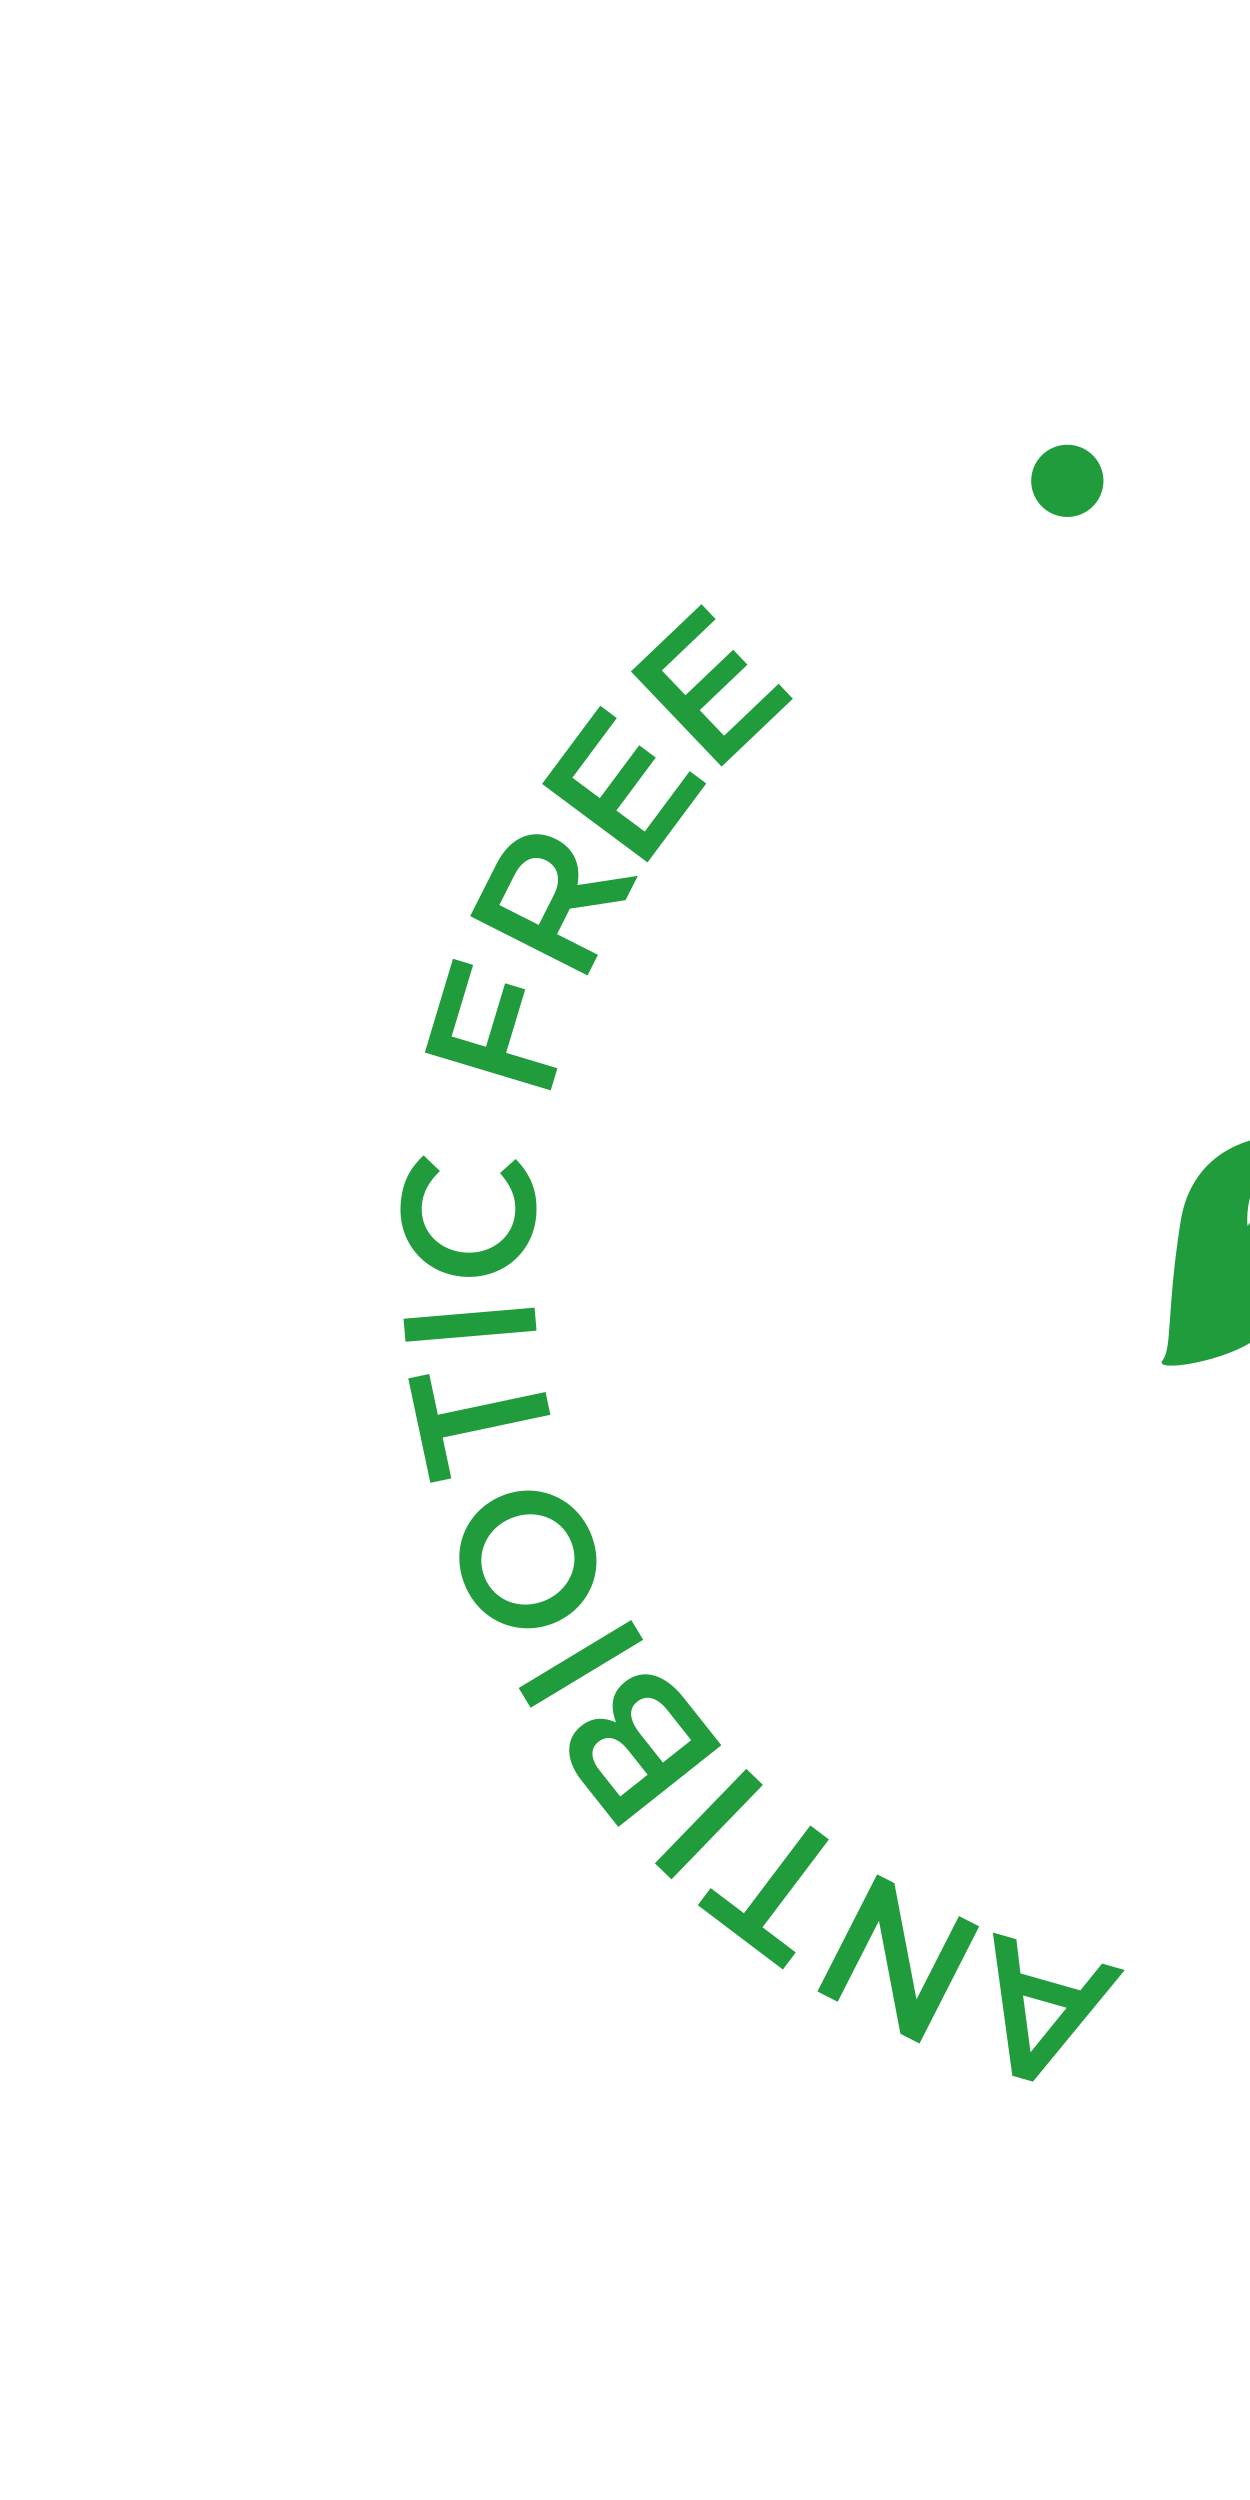
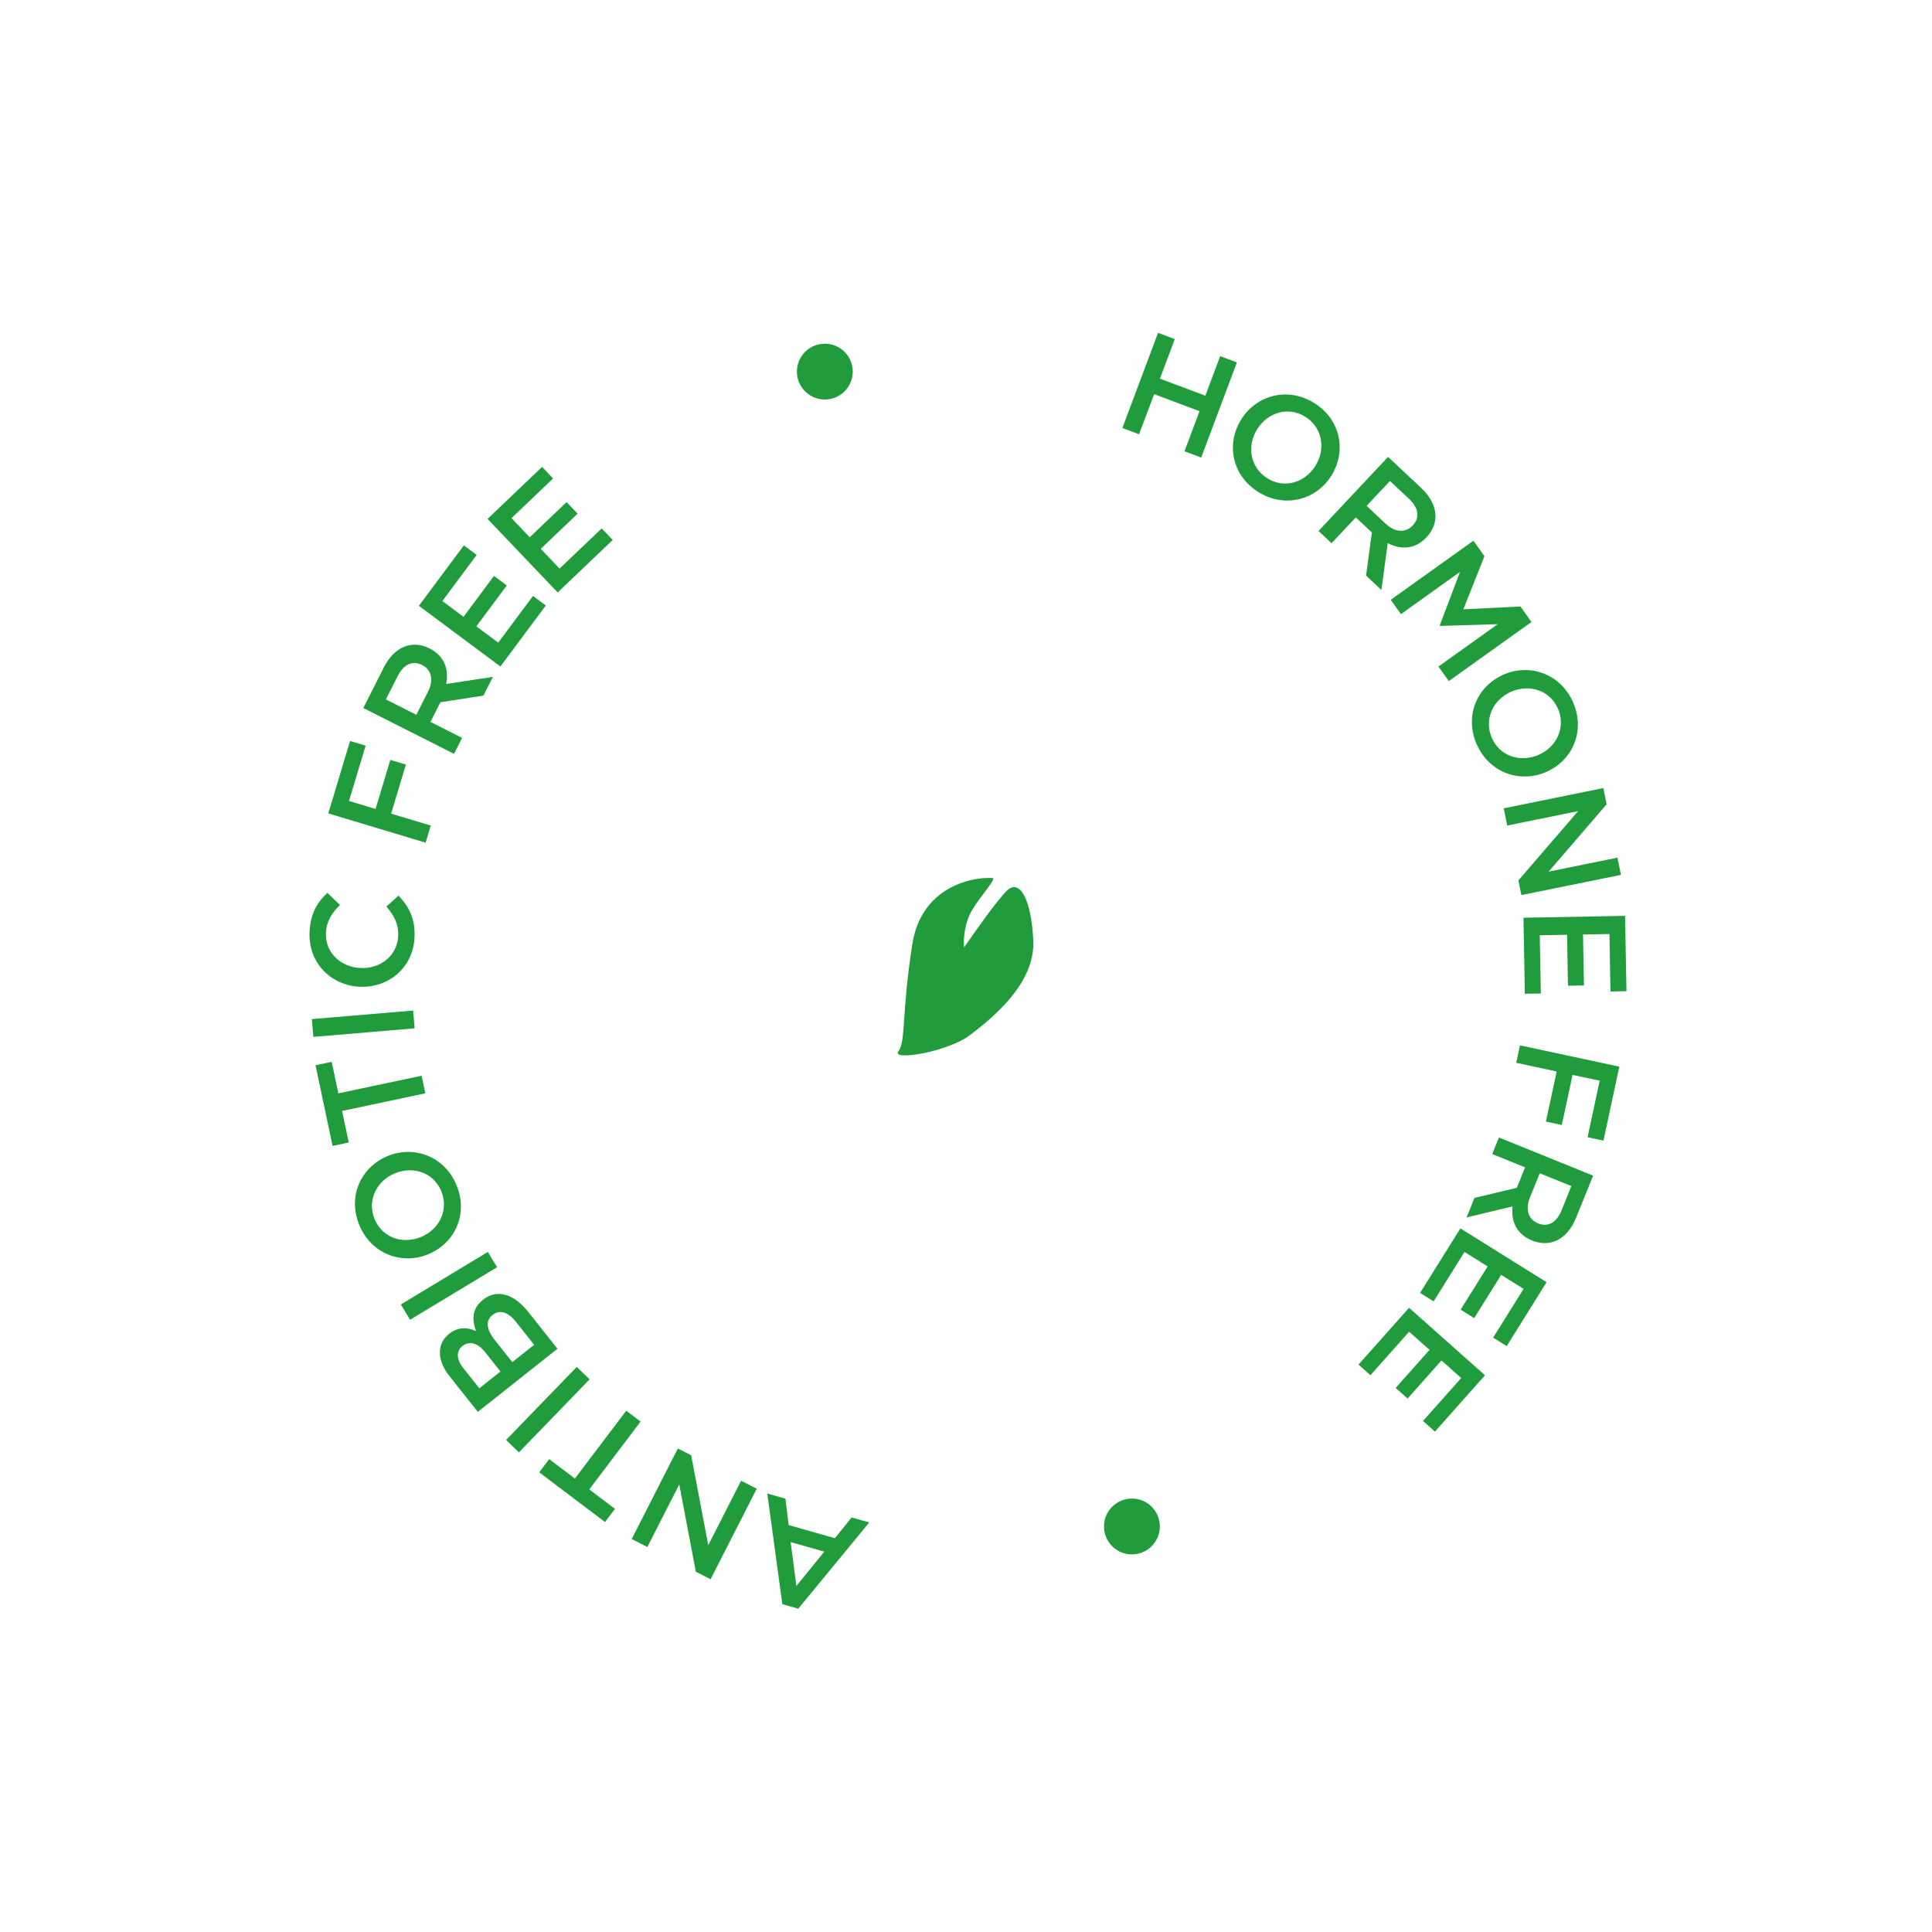
- <svg xmlns="http://www.w3.org/2000/svg" width="173" height="346" viewBox="0 0 173 346" fill="none">
+ <svg xmlns="http://www.w3.org/2000/svg" width="346" height="346" viewBox="0 0 346 346" fill="none">
  <path d="M155.669 272.654L152.518 271.759L149.517 275.474L141.238 273.123L140.663 268.392L137.411 267.469L140.107 287.289L142.959 288.099L155.669 272.654ZM147.617 277.881L142.627 284.032L141.59 276.169L147.617 277.881Z" fill="#209C3C" />
  <path d="M135.525 266.612L132.722 265.183L126.841 276.719L123.781 260.625L121.395 259.409L113.129 275.623L115.932 277.052L121.647 265.841L124.618 281.481L127.259 282.827L135.525 266.612Z" fill="#209C3C" />
  <path d="M114.722 254.584L112.151 252.64L102.961 264.793L98.357 261.311L96.57 263.675L108.349 272.582L110.137 270.218L105.533 266.737L114.722 254.584Z" fill="#209C3C" />
  <path d="M105.587 247.027L103.289 244.803L90.633 257.882L92.931 260.106L105.587 247.027Z" fill="#209C3C" />
  <path d="M99.834 241.543L94.599 234.943C92.079 231.765 89.05 230.75 86.504 232.769C84.528 234.336 84.491 236.257 85.245 238.38C83.855 237.756 82.163 237.506 80.452 238.863C79.454 239.654 78.938 240.594 78.807 241.727C78.639 243.188 79.208 244.827 80.501 246.456L85.574 252.853L99.834 241.543ZM89.629 245.622L85.84 248.627L82.98 245.021C81.704 243.412 81.685 241.966 82.806 241.078C84.15 240.011 85.638 240.59 86.914 242.199L89.629 245.622ZM95.658 240.84L91.747 243.942L88.597 239.969C87.029 237.993 86.983 236.47 88.185 235.517C89.509 234.467 91.005 234.973 92.362 236.684L95.658 240.84Z" fill="#209C3C" />
  <path d="M89.019 226.945L87.366 224.208L71.786 233.617L73.44 236.354L89.019 226.945Z" fill="#209C3C" />
  <path d="M81.76 212.243C79.616 207.08 74.138 205.076 69.408 207.041C64.63 209.026 62.212 214.253 64.356 219.416C66.501 224.578 71.978 226.582 76.709 224.617C81.487 222.632 83.905 217.405 81.76 212.243ZM79.027 213.322C80.413 216.659 78.688 220.163 75.422 221.52C72.109 222.896 68.476 221.674 67.09 218.337C65.703 214.999 67.429 211.495 70.695 210.139C74.008 208.762 77.641 209.984 79.027 213.322Z" fill="#209C3C" />
  <path d="M76.171 195.804L75.504 192.65L60.598 195.806L59.403 190.159L56.503 190.773L59.562 205.221L62.461 204.607L61.266 198.96L76.171 195.804Z" fill="#209C3C" />
  <path d="M74.254 184.164L73.985 180.977L55.849 182.511L56.119 185.697L74.254 184.164Z" fill="#209C3C" />
  <path d="M74.234 167.932C74.402 164.53 73.258 162.391 71.378 160.398L69.199 162.347C70.577 163.977 71.415 165.45 71.305 167.683C71.133 171.163 68.1 173.538 64.543 173.363C60.933 173.185 58.201 170.525 58.373 167.045C58.475 164.968 59.461 163.454 60.883 162.067L58.621 159.899C56.873 161.556 55.605 163.524 55.439 166.874C55.168 172.38 59.21 176.458 64.377 176.713C69.649 176.973 73.973 173.229 74.234 167.932Z" fill="#209C3C" />
  <path d="M76.223 150.912L77.144 147.849L70.047 145.716L72.69 136.926L69.902 136.088L67.259 144.877L62.503 143.447L65.483 133.538L62.694 132.699L58.794 145.671L76.223 150.912Z" fill="#209C3C" />
  <path d="M81.312 135.003L82.754 132.149L77.091 129.289L78.873 125.761L86.575 124.583L88.274 121.218L79.909 122.498C80.408 119.895 79.615 117.485 76.946 116.137C73.813 114.555 70.646 115.752 68.723 119.558L65.066 126.799L81.312 135.003ZM74.561 128.011L69.107 125.257L71.206 121.103C72.272 118.991 73.857 118.218 75.597 119.097C77.291 119.953 77.703 121.791 76.671 123.834L74.561 128.011Z" fill="#209C3C" />
  <path d="M89.614 119.363L97.75 108.435L95.456 106.727L89.23 115.09L85.309 112.171L90.759 104.851L88.465 103.143L83.015 110.463L79.22 107.637L85.368 99.379L83.075 97.671L75.016 108.494L89.614 119.363Z" fill="#209C3C" />
  <path d="M99.873 106.102L109.733 96.701L107.76 94.631L100.214 101.826L96.841 98.288L103.446 91.99L101.472 89.921L94.867 96.218L91.602 92.793L99.053 85.688L97.08 83.618L87.314 92.93L99.873 106.102Z" fill="#209C3C" />
+   <path d="M201.004 76.649L203.998 77.772L206.692 70.591L214.823 73.64L212.129 80.822L215.123 81.945L221.515 64.904L218.521 63.781L215.864 70.865L207.733 67.816L210.39 60.731L207.395 59.608L201.004 76.649Z" fill="#209C3C" />
+   <path d="M225.357 88.118C230.098 91.078 235.723 89.532 238.435 85.187C241.175 80.799 240.111 75.138 235.37 72.178C230.628 69.218 225.004 70.764 222.291 75.109C219.551 79.497 220.615 85.158 225.357 88.118ZM226.957 85.653C223.891 83.74 223.264 79.884 225.136 76.885C227.036 73.841 230.704 72.729 233.77 74.642C236.835 76.556 237.463 80.412 235.59 83.411C233.69 86.455 230.022 87.567 226.957 85.653Z" fill="#209C3C" />
+   <path d="M236.133 95.095L238.465 97.283L242.806 92.657L245.688 95.362L244.646 103.083L247.395 105.663L248.526 97.276C250.883 98.489 253.418 98.409 255.464 96.228C257.866 93.669 257.612 90.292 254.503 87.374L248.587 81.823L236.133 95.095ZM244.746 90.591L248.927 86.135L252.32 89.32C254.046 90.939 254.34 92.677 253.006 94.099C251.707 95.483 249.827 95.359 248.158 93.793L244.746 90.591Z" fill="#209C3C" />
+   <path d="M249.063 107.421L250.892 109.981L261.468 102.42L257.842 112.012L257.902 112.096L268.224 111.781L257.606 119.372L259.466 121.973L274.271 111.389L272.291 108.618L262.069 109.118L265.849 99.608L263.868 96.837L249.063 107.421Z" fill="#209C3C" />
+   <path d="M264.427 133.209C266.627 138.348 272.125 140.294 276.834 138.279C281.591 136.243 283.953 130.99 281.753 125.851C279.554 120.712 274.055 118.766 269.346 120.781C264.59 122.817 262.228 128.07 264.427 133.209ZM267.149 132.101C265.727 128.779 267.415 125.256 270.666 123.865C273.965 122.453 277.61 123.636 279.032 126.959C280.454 130.281 278.766 133.804 275.515 135.195C272.216 136.607 268.571 135.424 267.149 132.101Z" fill="#209C3C" />
+   <path d="M269.302 144.761L269.929 147.844L282.618 145.265L271.928 157.679L272.461 160.303L290.297 156.678L289.67 153.595L277.338 156.101L287.728 144.04L287.138 141.136L269.302 144.761Z" fill="#209C3C" />
+   <path d="M272.837 164.352L273.085 177.974L275.944 177.922L275.755 167.497L280.642 167.409L280.808 176.533L283.667 176.481L283.502 167.357L288.233 167.271L288.42 177.565L291.279 177.513L291.034 164.022L272.837 164.352Z" fill="#209C3C" />
+   <path d="M272.208 187.21L271.538 190.337L278.783 191.891L276.858 200.865L279.705 201.476L281.63 192.502L286.486 193.544L284.316 203.661L287.163 204.272L290.004 191.027L272.208 187.21Z" fill="#209C3C" />
+   <path d="M268.444 203.714L267.244 206.678L273.124 209.06L271.64 212.723L264.061 214.534L262.646 218.028L270.877 216.06C270.595 218.695 271.584 221.032 274.355 222.154C277.609 223.472 280.666 222.018 282.267 218.066L285.313 210.547L268.444 203.714ZM275.75 210.124L281.413 212.418L279.666 216.731C278.778 218.924 277.263 219.825 275.455 219.093C273.696 218.381 273.134 216.582 273.993 214.461L275.75 210.124Z" fill="#209C3C" />
+   <path d="M261.54 219.986L254.325 231.543L256.751 233.058L262.273 224.214L266.419 226.802L261.586 234.544L264.012 236.058L268.845 228.317L272.859 230.823L267.406 239.557L269.832 241.071L276.979 229.625L261.54 219.986Z" fill="#209C3C" />
+   <path d="M252.345 234.206L243.293 244.388L245.431 246.289L252.357 238.496L256.011 241.744L249.948 248.564L252.085 250.465L258.148 243.644L261.685 246.788L254.845 254.483L256.982 256.383L265.947 246.298L252.345 234.206Z" fill="#209C3C" />
  <path d="M174.081 163C172.63 165.482 172.527 168.49 172.657 169.683C174.464 167.028 178.525 161.277 180.319 159.515C182.56 157.313 184.718 160.92 185.049 168.523C185.38 176.126 177.778 182.272 173.755 185.343C169.733 188.413 159.544 190.052 160.896 188.284C162.248 186.516 161.435 181.588 163.385 169.101C164.944 159.113 173.578 157.033 177.7 157.242C178.583 157.287 175.531 160.518 174.081 163Z" fill="#209C3C" />
  <circle cx="147.717" cy="66.552" r="5" transform="rotate(90.8338 147.717 66.5516)" fill="#209C3C" />
+   <circle cx="202.713" cy="273.374" r="5" transform="rotate(90.8338 202.713 273.374)" fill="#209C3C" />
</svg>
